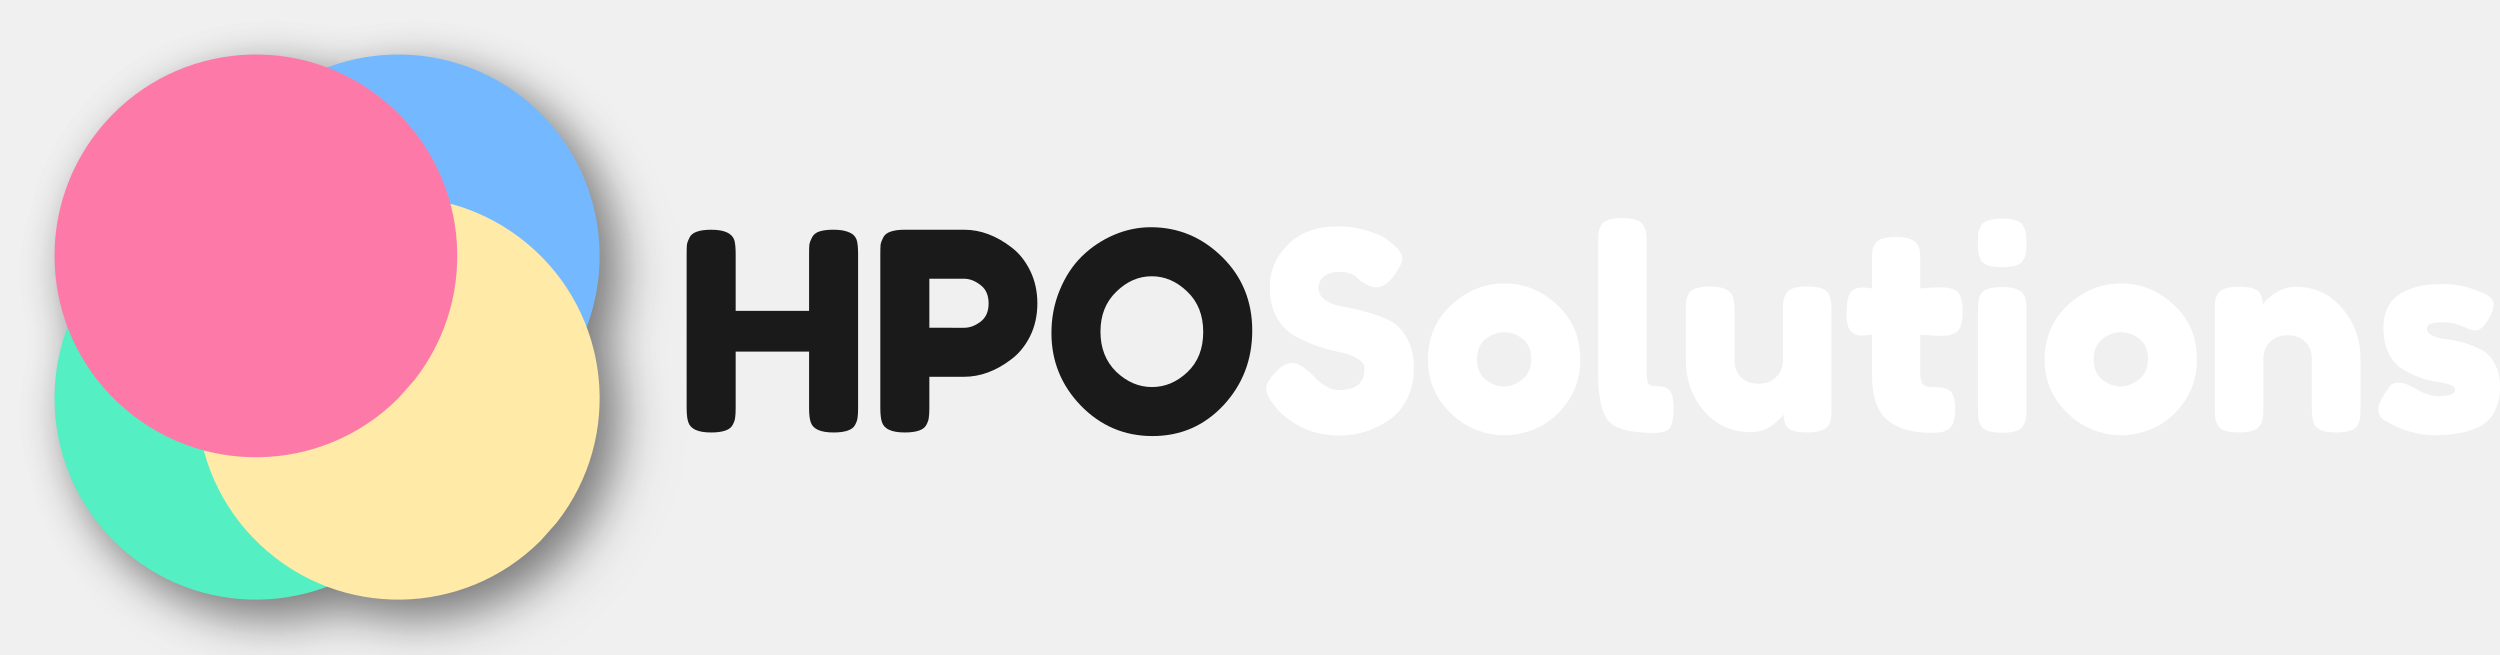
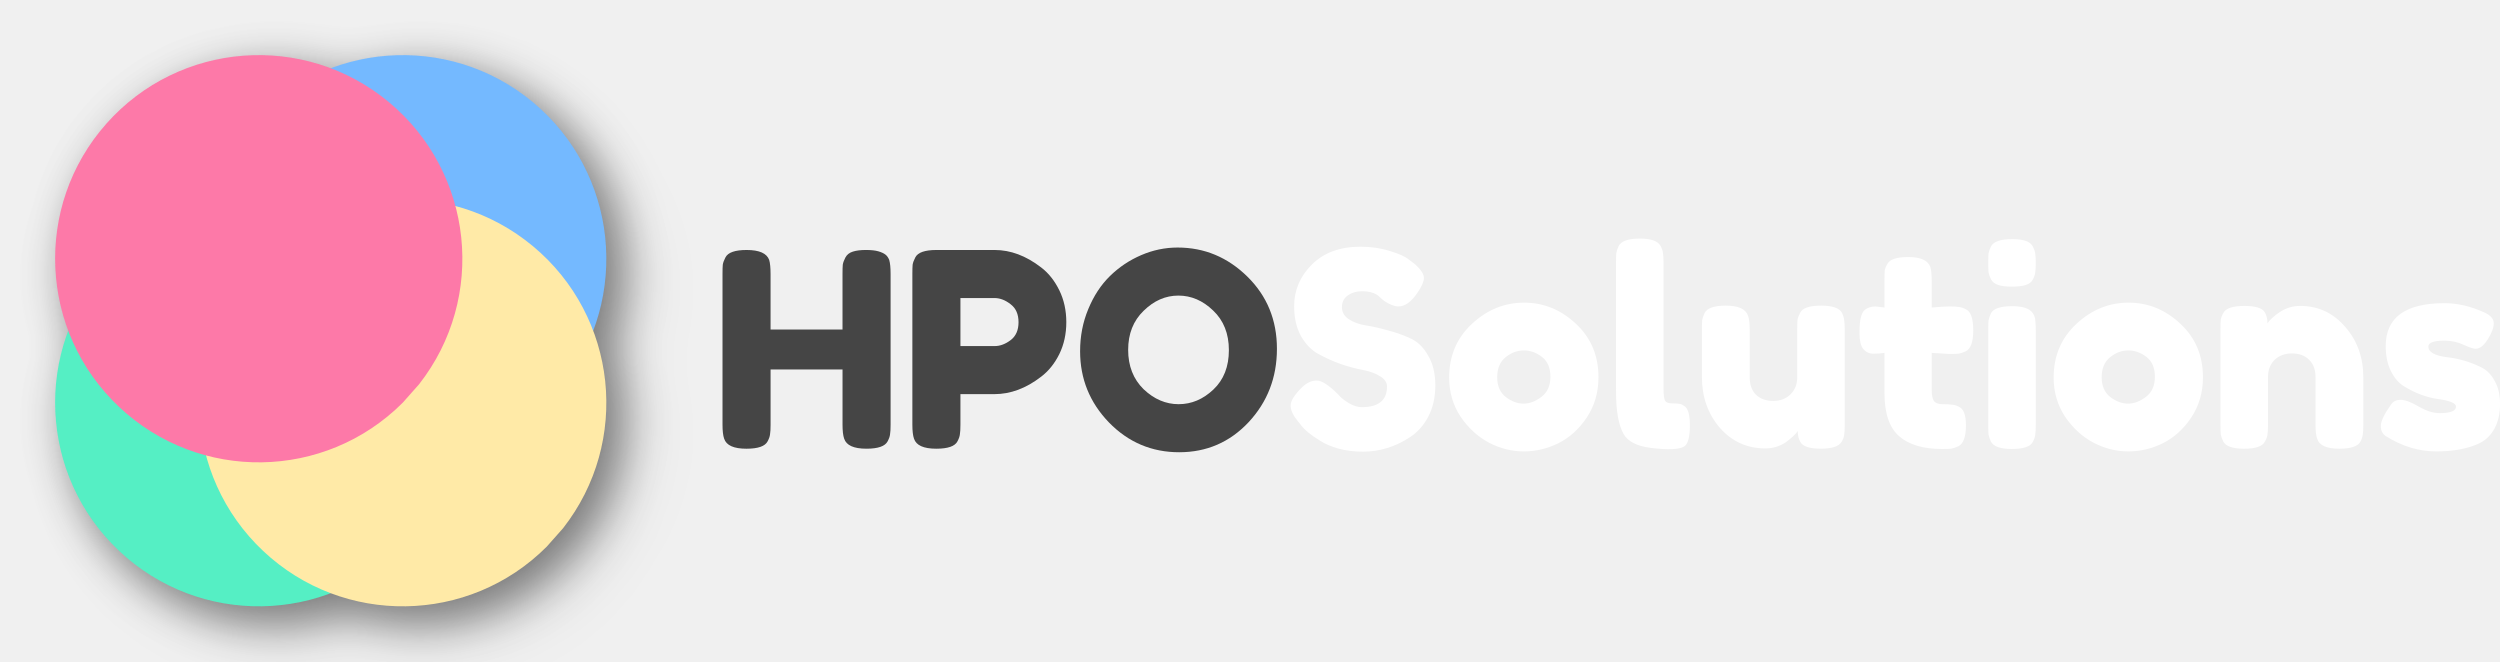
- <svg xmlns="http://www.w3.org/2000/svg" width="1241.494" height="324.853" viewBox="0 0 328.478 85.951" version="1.1" id="svg8">
+ <svg xmlns="http://www.w3.org/2000/svg" width="1227.793" height="324.853" viewBox="0 0 324.853 85.951" version="1.1" id="svg8">
  <defs id="defs2">
    <filter style="color-interpolation-filters:sRGB" id="filter1200">
      <feFlood flood-opacity="0.294" flood-color="rgb(0,0,0)" result="flood" id="feFlood1190" />
      <feComposite in="flood" in2="SourceGraphic" operator="in" result="composite1" id="feComposite1192" />
      <feGaussianBlur in="composite1" stdDeviation="3" result="blur" id="feGaussianBlur1194" />
      <feOffset dx="2" dy="2" result="offset" id="feOffset1196" />
      <feComposite in="SourceGraphic" in2="offset" operator="over" result="fbSourceGraphic" id="feComposite1198" />
      <feColorMatrix result="fbSourceGraphicAlpha" in="fbSourceGraphic" values="0 0 0 -1 0 0 0 0 -1 0 0 0 0 -1 0 0 0 0 1 0" id="feColorMatrix1202" />
      <feFlood id="feFlood1204" flood-opacity="0.294" flood-color="rgb(0,0,0)" result="flood" in="fbSourceGraphic" />
      <feComposite in2="fbSourceGraphic" id="feComposite1206" in="flood" operator="in" result="composite1" />
      <feGaussianBlur id="feGaussianBlur1208" in="composite1" stdDeviation="3" result="blur" />
      <feOffset id="feOffset1210" dx="2" dy="2" result="offset" />
      <feComposite in2="offset" id="feComposite1212" in="fbSourceGraphic" operator="over" result="composite2" />
    </filter>
    <filter style="color-interpolation-filters:sRGB" id="filter1224">
      <feFlood flood-opacity="0.294" flood-color="rgb(0,0,0)" result="flood" id="feFlood1214" />
      <feComposite in="flood" in2="SourceGraphic" operator="in" result="composite1" id="feComposite1216" />
      <feGaussianBlur in="composite1" stdDeviation="3" result="blur" id="feGaussianBlur1218" />
      <feOffset dx="2" dy="2" result="offset" id="feOffset1220" />
      <feComposite in="SourceGraphic" in2="offset" operator="over" result="composite2" id="feComposite1222" />
    </filter>
  </defs>
  <g id="layer1" transform="translate(-9.941333,-187.8788)">
    <g id="g900">
-       <g aria-label="IT SOLUTIONS" style="font-style:normal;font-variant:normal;font-weight:normal;font-stretch:normal;font-size:28.507px;line-height:1.25;font-family:Roboto;-inkscape-font-specification:Roboto;letter-spacing:0px;word-spacing:0px;fill:#4d4d4d;fill-opacity:1;stroke:none;stroke-width:0.713" id="text819" transform="translate(0,2.6705934e-6)">
-         <g aria-label="HPOSOLUTIONS" style="font-style:normal;font-variant:normal;font-weight:bold;font-stretch:normal;font-size:33.928px;line-height:1.25;font-family:'Fredoka One';-inkscape-font-specification:'Fredoka One Bold';letter-spacing:0px;word-spacing:0px;fill:#ffffff;fill-opacity:1;stroke:none;stroke-width:0.252" id="text832">
-           <g aria-label="HPOSolutions" style="font-style:normal;font-variant:normal;font-weight:normal;font-stretch:normal;font-size:36.392px;line-height:1.25;font-family:'Fredoka One';-inkscape-font-specification:'Fredoka One';letter-spacing:0px;word-spacing:0px;fill:#000000;fill-opacity:1;stroke:none;stroke-width:0.229" id="text853">
-             <path d="m 116.647,219.045 q 0.291,-0.546 0.983,-0.764 0.691,-0.218 1.747,-0.218 1.055,0 1.674,0.182 0.619,0.182 0.946,0.437 0.328,0.255 0.509,0.728 0.182,0.619 0.182,1.892 v 20.197 q 0,0.837 -0.073,1.274 -0.036,0.4 -0.328,0.946 -0.509,0.983 -2.839,0.983 -2.547,0 -2.984,-1.346 -0.218,-0.619 -0.218,-1.892 v -7.388 h -9.644 v 7.424 q 0,0.837 -0.073,1.274 -0.036,0.4 -0.328,0.946 -0.509,0.983 -2.839,0.983 -2.547,0 -2.984,-1.346 -0.218,-0.619 -0.218,-1.892 v -20.197 q 0,-0.837 0.036,-1.237 0.073,-0.437 0.364,-0.983 0.509,-0.983 2.839,-0.983 2.547,0 3.021,1.347 0.182,0.619 0.182,1.892 v 7.424 h 9.644 v -7.46 q 0,-0.837 0.036,-1.237 0.073,-0.437 0.364,-0.983 z" style="fill:#1a1a1a;stroke-width:0.229" id="path863" />
-             <path d="m 145.295,223.448 q 0.946,1.929 0.946,4.294 0,2.365 -0.946,4.294 -0.946,1.892 -2.438,3.021 -3.021,2.329 -6.259,2.329 h -4.549 v 4.112 q 0,0.837 -0.073,1.274 -0.036,0.4 -0.328,0.946 -0.509,0.983 -2.839,0.983 -2.547,0 -2.984,-1.346 -0.218,-0.619 -0.218,-1.892 v -20.197 q 0,-0.837 0.036,-1.237 0.073,-0.437 0.364,-0.983 0.509,-0.983 2.839,-0.983 h 7.788 q 3.202,0 6.223,2.329 1.492,1.128 2.438,3.057 z m -8.661,7.497 q 1.092,0 2.147,-0.801 1.055,-0.801 1.055,-2.402 0,-1.601 -1.055,-2.402 -1.055,-0.837 -2.183,-0.837 h -4.549 v 6.441 z" style="fill:#1a1a1a;stroke-width:0.229" id="path865" />
-             <path d="m 161.155,217.735 q 5.386,0 9.353,3.894 3.967,3.894 3.967,9.68 0,5.75 -3.785,9.826 -3.785,4.039 -9.316,4.039 -5.532,0 -9.425,-4.003 -3.858,-4.003 -3.858,-9.535 0,-3.021 1.092,-5.641 1.092,-2.657 2.911,-4.44 1.82,-1.783 4.185,-2.802 2.365,-1.019 4.876,-1.019 z m -6.623,13.72 q 0,3.239 2.074,5.277 2.111,2.002 4.695,2.002 2.584,0 4.658,-1.965 2.074,-1.965 2.074,-5.277 0,-3.312 -2.111,-5.313 -2.074,-2.002 -4.658,-2.002 -2.584,0 -4.658,2.038 -2.074,2.002 -2.074,5.24 z" style="fill:#1a1a1a;stroke-width:0.229" id="path867" />
-             <path d="m 177.255,240.989 q -0.946,-1.165 -0.946,-2.074 0,-0.946 1.565,-2.475 0.91,-0.873 1.929,-0.873 1.019,0 2.839,1.82 0.509,0.619 1.456,1.201 0.946,0.546 1.747,0.546 3.384,0 3.384,-2.766 0,-0.837 -0.946,-1.383 -0.91,-0.582 -2.293,-0.837 -1.383,-0.255 -2.984,-0.801 -1.601,-0.582 -2.984,-1.347 -1.383,-0.764 -2.329,-2.402 -0.91,-1.674 -0.91,-4.003 0,-3.202 2.365,-5.568 2.402,-2.402 6.514,-2.402 2.183,0 3.967,0.582 1.82,0.546 2.511,1.128 l 0.91,0.691 q 1.128,1.055 1.128,1.783 0,0.728 -0.873,2.002 -1.237,1.82 -2.547,1.82 -0.764,0 -1.892,-0.728 -0.109,-0.073 -0.437,-0.364 -0.291,-0.291 -0.546,-0.473 -0.764,-0.473 -1.965,-0.473 -1.165,0 -1.965,0.582 -0.764,0.546 -0.764,1.565 0,0.983 0.91,1.601 0.946,0.619 2.329,0.837 1.383,0.218 3.021,0.691 1.638,0.437 3.021,1.092 1.383,0.655 2.293,2.293 0.946,1.601 0.946,3.967 0,2.365 -0.946,4.185 -0.946,1.783 -2.475,2.766 -2.948,1.929 -6.296,1.929 -1.71,0 -3.239,-0.4 -1.528,-0.437 -2.475,-1.055 -1.929,-1.165 -2.693,-2.256 z" style="fill:#ffffff;stroke-width:0.229" id="path869" />
-             <path d="m 197.561,235.167 q 0,-4.367 3.057,-7.206 3.057,-2.839 6.987,-2.839 3.93,0 6.951,2.839 3.021,2.802 3.021,7.169 0,3.021 -1.565,5.386 -1.565,2.329 -3.821,3.457 -2.22,1.092 -4.622,1.092 -2.402,0 -4.658,-1.165 -2.256,-1.201 -3.821,-3.494 -1.528,-2.329 -1.528,-5.24 z m 7.606,2.62 q 1.165,0.873 2.365,0.873 1.201,0 2.402,-0.91 1.201,-0.91 1.201,-2.693 0,-1.783 -1.128,-2.657 -1.128,-0.873 -2.438,-0.873 -1.31,0 -2.438,0.91 -1.128,0.91 -1.128,2.693 0,1.747 1.165,2.657 z" style="fill:#ffffff;stroke-width:0.229" id="path871" />
-             <path d="m 219.927,219.736 q 0,-0.837 0.036,-1.237 0.073,-0.437 0.328,-0.983 0.509,-0.983 2.839,-0.983 2.22,0 2.766,0.983 0.291,0.546 0.328,0.983 0.073,0.437 0.073,1.274 v 16.849 q 0,1.31 0.218,1.674 0.218,0.328 0.946,0.328 0.764,0 1.019,0.073 0.255,0.036 0.619,0.291 0.728,0.473 0.728,2.584 0,2.293 -0.728,2.802 -0.946,0.655 -4.513,0.218 -2.802,-0.364 -3.639,-1.856 -1.019,-1.783 -1.019,-5.677 z" style="fill:#ffffff;stroke-width:0.229" id="path873" />
-             <path d="m 239.958,244.665 q -3.676,0 -6.114,-2.766 -2.402,-2.802 -2.402,-6.805 v -6.369 q 0,-0.873 0.036,-1.274 0.073,-0.4 0.328,-0.946 0.509,-0.983 2.839,-0.983 2.547,0 2.984,1.383 0.218,0.582 0.218,1.856 v 6.369 q 0,1.492 0.837,2.329 0.873,0.837 2.293,0.837 1.456,0 2.329,-0.873 0.91,-0.873 0.91,-2.293 v -6.441 q 0,-0.837 0.036,-1.237 0.073,-0.437 0.364,-0.983 0.473,-0.946 2.802,-0.946 2.293,0 2.802,0.983 0.255,0.546 0.291,0.983 0.073,0.4 0.073,1.237 v 12.883 q 0,0.801 -0.073,1.237 -0.036,0.4 -0.328,0.91 -0.546,0.946 -2.802,0.946 -2.22,0 -2.729,-0.873 -0.364,-0.619 -0.364,-1.492 -0.146,0.255 -0.655,0.728 -0.509,0.473 -0.983,0.801 -1.237,0.801 -2.693,0.801 z" style="fill:#ffffff;stroke-width:0.229" id="path875" />
-             <path d="m 264.612,232 -2.365,-0.146 v 5.022 q 0,0.983 0.291,1.419 0.328,0.437 1.165,0.437 0.873,0 1.31,0.073 0.473,0.036 0.983,0.328 0.837,0.473 0.837,2.438 0,2.293 -1.019,2.802 -0.546,0.255 -0.983,0.328 -0.4,0.036 -1.201,0.036 -3.785,0 -5.75,-1.71 -1.965,-1.71 -1.965,-5.786 v -5.386 q -0.691,0.109 -1.492,0.109 -0.801,0 -1.346,-0.619 -0.509,-0.619 -0.509,-2.111 0,-1.492 0.182,-2.147 0.182,-0.691 0.509,-0.983 0.582,-0.473 1.456,-0.473 l 1.201,0.146 v -3.748 q 0,-0.837 0.036,-1.237 0.073,-0.4 0.364,-0.873 0.473,-0.91 2.802,-0.91 2.475,0 2.948,1.346 0.182,0.582 0.182,1.856 v 3.566 q 1.601,-0.146 2.402,-0.146 0.837,0 1.237,0.073 0.437,0.036 0.983,0.328 0.946,0.473 0.946,2.802 0,2.293 -0.983,2.802 -0.546,0.255 -0.983,0.328 -0.4,0.036 -1.237,0.036 z" style="fill:#ffffff;stroke-width:0.229" id="path877" />
-             <path d="m 269.824,228.762 q 0,-0.837 0.036,-1.237 0.073,-0.437 0.328,-0.983 0.509,-0.946 2.839,-0.946 1.747,0 2.475,0.619 0.619,0.509 0.655,1.565 0.036,0.364 0.036,1.055 v 12.737 q 0,0.837 -0.073,1.274 -0.036,0.4 -0.328,0.946 -0.473,0.946 -2.802,0.946 -2.293,0 -2.802,-0.983 -0.255,-0.546 -0.328,-0.946 -0.036,-0.4 -0.036,-1.274 z m 5.968,-6.732 q -0.255,0.509 -0.946,0.728 -0.691,0.218 -1.856,0.218 -1.128,0 -1.82,-0.218 -0.691,-0.218 -0.983,-0.764 -0.255,-0.546 -0.328,-0.946 -0.036,-0.437 -0.036,-1.274 0,-0.837 0.036,-1.237 0.073,-0.437 0.328,-0.946 0.509,-0.983 2.839,-0.983 2.293,0 2.766,0.983 0.291,0.546 0.328,0.983 0.073,0.4 0.073,1.237 0,0.837 -0.073,1.274 -0.036,0.4 -0.328,0.946 z" style="fill:#ffffff;stroke-width:0.229" id="path879" />
-             <path d="m 278.589,235.167 q 0,-4.367 3.057,-7.206 3.057,-2.839 6.987,-2.839 3.93,0 6.951,2.839 3.021,2.802 3.021,7.169 0,3.021 -1.565,5.386 -1.565,2.329 -3.821,3.457 -2.22,1.092 -4.622,1.092 -2.402,0 -4.658,-1.165 -2.256,-1.201 -3.821,-3.494 -1.528,-2.329 -1.528,-5.24 z m 7.606,2.62 q 1.165,0.873 2.365,0.873 1.201,0 2.402,-0.91 1.201,-0.91 1.201,-2.693 0,-1.783 -1.128,-2.657 -1.128,-0.873 -2.438,-0.873 -1.31,0 -2.438,0.91 -1.128,0.91 -1.128,2.693 0,1.747 1.165,2.657 z" style="fill:#ffffff;stroke-width:0.229" id="path881" />
-             <path d="m 311.618,225.559 q 3.639,0 6.041,2.802 2.438,2.766 2.438,6.769 v 6.405 q 0,0.837 -0.073,1.274 -0.036,0.4 -0.291,0.91 -0.509,0.983 -2.839,0.983 -2.584,0 -2.984,-1.346 -0.218,-0.619 -0.218,-1.856 v -6.405 q 0,-1.492 -0.873,-2.329 -0.837,-0.837 -2.293,-0.837 -1.419,0 -2.329,0.873 -0.873,0.873 -0.873,2.293 v 6.441 q 0,0.837 -0.073,1.274 -0.036,0.4 -0.328,0.91 -0.473,0.983 -2.802,0.983 -2.293,0 -2.802,-0.983 -0.255,-0.546 -0.328,-0.946 -0.036,-0.437 -0.036,-1.274 v -12.883 q 0,-0.801 0.036,-1.201 0.073,-0.437 0.364,-0.946 0.509,-0.91 2.802,-0.91 2.22,0 2.729,0.837 0.364,0.619 0.364,1.492 0.146,-0.255 0.655,-0.728 0.509,-0.473 0.983,-0.764 1.237,-0.837 2.729,-0.837 z" style="fill:#ffffff;stroke-width:0.229" id="path883" />
-             <path d="m 323.135,243.027 q -0.691,-0.437 -0.691,-1.383 0,-0.946 1.383,-2.875 0.4,-0.619 1.274,-0.619 0.91,0 2.438,0.91 1.528,0.873 2.766,0.873 2.22,0 2.22,-0.873 0,-0.691 -2.438,-1.019 -2.293,-0.328 -4.549,-1.71 -1.055,-0.655 -1.747,-2.038 -0.691,-1.419 -0.691,-3.348 0,-5.75 7.897,-5.75 2.584,0 5.313,1.237 1.274,0.582 1.274,1.456 0,0.873 -0.801,2.147 -0.801,1.274 -1.638,1.274 -0.437,0 -1.638,-0.546 -1.165,-0.546 -2.547,-0.546 -2.147,0 -2.147,0.801 0,1.092 2.475,1.419 2.402,0.255 4.658,1.383 1.055,0.509 1.747,1.783 0.728,1.237 0.728,3.13 0,1.892 -0.728,3.239 -0.691,1.31 -1.965,1.965 -2.329,1.128 -5.859,1.128 -3.494,0 -6.732,-2.038 z" style="fill:#ffffff;stroke-width:0.229" id="path885" />
-           </g>
-         </g>
-       </g>
      <g id="g826" transform="translate(0,-1.9147701e-5)">
        <g id="g936" style="filter:url(#filter1200)">
          <path d="m 227.115,139.05 a 26.458,26.458 0 0 1 -25.659,26.446 26.458,26.458 0 0 1 -27.209,-24.849 26.458,26.458 0 0 1 24.016,-27.947 26.458,26.458 0 0 1 28.66,23.161" id="path817" style="fill:#55efc4;fill-opacity:1;stroke:none;stroke-width:1.048;stroke-miterlimit:4;stroke-dasharray:none;stroke-opacity:1" transform="rotate(45)" />
          <path d="m 227.115,112.592 a 26.458,26.458 0 0 1 -25.659,26.446 26.458,26.458 0 0 1 -27.209,-24.849 26.458,26.458 0 0 1 24.016,-27.947 26.458,26.458 0 0 1 28.66,23.161" id="path817-3" style="fill:#74b9ff;fill-opacity:1;stroke:none;stroke-width:1.048;stroke-miterlimit:4;stroke-dasharray:none;stroke-opacity:1" transform="rotate(45)" />
          <path d="m 240.344,125.821 a 26.458,26.458 0 0 1 -25.659,26.446 26.458,26.458 0 0 1 -27.209,-24.849 26.458,26.458 0 0 1 24.016,-27.947 26.458,26.458 0 0 1 28.66,23.161" id="path817-3-6" style="fill:#ffeaa7;fill-opacity:1;stroke:none;stroke-width:1.048;stroke-miterlimit:4;stroke-dasharray:none;stroke-opacity:1" transform="rotate(45)" />
          <path d="m 213.885,125.821 a 26.458,26.458 0 0 1 -25.659,26.446 26.458,26.458 0 0 1 -27.209,-24.849 26.458,26.458 0 0 1 24.016,-27.947 26.458,26.458 0 0 1 28.66,23.161" id="path817-3-6-3" style="fill:#fd79a8;fill-opacity:1;stroke:none;stroke-width:1.048;stroke-miterlimit:4;stroke-dasharray:none;stroke-opacity:1" transform="rotate(45)" />
        </g>
      </g>
+       <g aria-label="HPOSolutions" style="font-style:normal;font-weight:normal;font-size:35.278px;line-height:1.25;font-family:sans-serif;letter-spacing:0px;word-spacing:0px;fill:#000000;fill-opacity:1;stroke:none;stroke-width:0.265" id="text854">
+         <path d="m 119.81,221.314 q 0.282,-0.529 0.953,-0.741 0.67,-0.212 1.693,-0.212 1.023,0 1.623,0.176 0.6,0.176 0.917,0.423 0.318,0.247 0.494,0.706 0.176,0.6 0.176,1.834 v 19.579 q 0,0.811 -0.071,1.235 -0.035,0.388 -0.318,0.917 -0.494,0.953 -2.752,0.953 -2.469,0 -2.893,-1.305 -0.212,-0.6 -0.212,-1.834 v -7.161 h -9.349 v 7.197 q 0,0.811 -0.071,1.235 -0.035,0.388 -0.318,0.917 -0.494,0.953 -2.752,0.953 -2.469,0 -2.893,-1.305 -0.212,-0.6 -0.212,-1.834 v -19.579 q 0,-0.811 0.035,-1.199 0.071,-0.423 0.353,-0.953 0.494,-0.953 2.752,-0.953 2.469,0 2.928,1.305 0.176,0.6 0.176,1.834 v 7.197 h 9.349 v -7.232 q 0,-0.811 0.035,-1.199 0.071,-0.423 0.353,-0.953 z" style="font-size:35.278px;fill:#454545;fill-opacity:1" id="path860" />
+         <path d="m 147.582,225.582 q 0.917,1.87 0.917,4.163 0,2.293 -0.917,4.163 -0.917,1.834 -2.364,2.928 -2.928,2.258 -6.068,2.258 h -4.41 v 3.986 q 0,0.811 -0.07,1.235 -0.035,0.388 -0.318,0.917 -0.494,0.953 -2.752,0.953 -2.469,0 -2.893,-1.305 -0.212,-0.6 -0.212,-1.834 v -19.579 q 0,-0.811 0.035,-1.199 0.071,-0.423 0.353,-0.953 0.494,-0.953 2.752,-0.953 h 7.549 q 3.104,0 6.032,2.258 1.446,1.094 2.364,2.963 z m -8.396,7.267 q 1.058,0 2.081,-0.776 1.023,-0.776 1.023,-2.328 0,-1.552 -1.023,-2.328 -1.023,-0.811 -2.117,-0.811 h -4.41 v 6.244 z" style="font-size:35.278px;fill:#454545;fill-opacity:1" id="path862" />
+         <path d="m 162.956,220.044 q 5.221,0 9.066,3.775 3.845,3.775 3.845,9.384 0,5.574 -3.669,9.525 -3.669,3.916 -9.031,3.916 -5.362,0 -9.137,-3.881 -3.739,-3.881 -3.739,-9.243 0,-2.928 1.058,-5.468 1.058,-2.575 2.822,-4.304 1.764,-1.729 4.057,-2.716 2.293,-0.988 4.727,-0.988 z m -6.421,13.3 q 0,3.14 2.011,5.115 2.046,1.94 4.551,1.94 2.505,0 4.516,-1.905 2.011,-1.905 2.011,-5.115 0,-3.21 -2.046,-5.151 -2.011,-1.94 -4.516,-1.94 -2.505,0 -4.516,1.976 -2.011,1.94 -2.011,5.08 z" style="font-size:35.278px;fill:#454545;fill-opacity:1" id="path864" />
+         <path d="m 178.563,242.586 q -0.917,-1.129 -0.917,-2.011 0,-0.917 1.517,-2.399 0.882,-0.847 1.87,-0.847 0.988,0 2.752,1.764 0.494,0.6 1.411,1.164 0.917,0.529 1.693,0.529 3.281,0 3.281,-2.681 0,-0.811 -0.917,-1.341 -0.882,-0.564 -2.223,-0.811 -1.341,-0.247 -2.893,-0.776 -1.552,-0.564 -2.893,-1.305 -1.341,-0.741 -2.258,-2.328 -0.882,-1.623 -0.882,-3.881 0,-3.104 2.293,-5.397 2.328,-2.328 6.315,-2.328 2.117,0 3.845,0.564 1.764,0.529 2.434,1.094 l 0.882,0.67 q 1.094,1.023 1.094,1.729 0,0.706 -0.847,1.94 -1.199,1.764 -2.469,1.764 -0.741,0 -1.834,-0.706 -0.106,-0.071 -0.423,-0.353 -0.282,-0.282 -0.529,-0.459 -0.741,-0.459 -1.905,-0.459 -1.129,0 -1.905,0.564 -0.741,0.529 -0.741,1.517 0,0.953 0.882,1.552 0.917,0.6 2.258,0.811 1.341,0.212 2.928,0.67 1.587,0.423 2.928,1.058 1.341,0.635 2.223,2.223 0.917,1.552 0.917,3.845 0,2.293 -0.917,4.057 -0.917,1.729 -2.399,2.681 -2.857,1.87 -6.103,1.87 -1.658,0 -3.14,-0.388 -1.482,-0.423 -2.399,-1.023 -1.87,-1.129 -2.611,-2.187 z" style="font-size:35.278px;fill:#ffffff" id="path866" />
+         <path d="m 198.247,236.942 q 0,-4.233 2.963,-6.985 2.963,-2.752 6.773,-2.752 3.81,0 6.738,2.752 2.928,2.716 2.928,6.95 0,2.928 -1.517,5.221 -1.517,2.258 -3.704,3.351 -2.152,1.058 -4.48,1.058 -2.328,0 -4.516,-1.129 -2.187,-1.164 -3.704,-3.387 -1.482,-2.258 -1.482,-5.08 z m 7.373,2.54 q 1.129,0.847 2.293,0.847 1.164,0 2.328,-0.882 1.164,-0.882 1.164,-2.611 0,-1.729 -1.094,-2.575 -1.094,-0.847 -2.364,-0.847 -1.27,0 -2.364,0.882 -1.094,0.882 -1.094,2.611 0,1.693 1.129,2.575 z" style="font-size:35.278px;fill:#ffffff" id="path868" />
+         <path d="m 219.929,221.984 q 0,-0.811 0.035,-1.199 0.07,-0.423 0.318,-0.953 0.494,-0.953 2.752,-0.953 2.152,0 2.681,0.953 0.282,0.529 0.318,0.953 0.071,0.423 0.071,1.235 v 16.334 q 0,1.27 0.212,1.623 0.212,0.318 0.917,0.318 0.741,0 0.988,0.07 0.247,0.035 0.6,0.282 0.706,0.459 0.706,2.505 0,2.223 -0.706,2.716 -0.917,0.635 -4.374,0.212 -2.716,-0.353 -3.528,-1.799 -0.988,-1.729 -0.988,-5.503 z" style="font-size:35.278px;fill:#ffffff" id="path870" />
+         <path d="m 239.346,246.149 q -3.563,0 -5.927,-2.681 -2.328,-2.716 -2.328,-6.597 v -6.174 q 0,-0.847 0.035,-1.235 0.07,-0.388 0.318,-0.917 0.494,-0.953 2.752,-0.953 2.469,0 2.893,1.341 0.212,0.564 0.212,1.799 v 6.174 q 0,1.446 0.811,2.258 0.847,0.811 2.223,0.811 1.411,0 2.258,-0.847 0.882,-0.847 0.882,-2.223 v -6.244 q 0,-0.811 0.035,-1.199 0.07,-0.423 0.353,-0.953 0.459,-0.917 2.716,-0.917 2.223,0 2.716,0.953 0.247,0.529 0.282,0.953 0.071,0.388 0.071,1.199 v 12.488 q 0,0.776 -0.071,1.199 -0.035,0.388 -0.318,0.882 -0.529,0.917 -2.716,0.917 -2.152,0 -2.646,-0.847 -0.353,-0.6 -0.353,-1.446 -0.141,0.247 -0.635,0.706 -0.494,0.459 -0.953,0.776 -1.199,0.776 -2.611,0.776 z" style="font-size:35.278px;fill:#ffffff" id="path872" />
+         <path d="m 263.246,233.873 -2.293,-0.141 v 4.868 q 0,0.953 0.282,1.376 0.318,0.423 1.129,0.423 0.847,0 1.27,0.071 0.459,0.035 0.953,0.318 0.811,0.459 0.811,2.364 0,2.223 -0.988,2.716 -0.529,0.247 -0.953,0.318 -0.388,0.035 -1.164,0.035 -3.669,0 -5.574,-1.658 -1.905,-1.658 -1.905,-5.609 v -5.221 q -0.67,0.106 -1.446,0.106 -0.776,0 -1.305,-0.6 -0.494,-0.6 -0.494,-2.046 0,-1.446 0.176,-2.081 0.176,-0.67 0.494,-0.953 0.564,-0.459 1.411,-0.459 l 1.164,0.141 v -3.634 q 0,-0.811 0.035,-1.199 0.071,-0.388 0.353,-0.847 0.459,-0.882 2.716,-0.882 2.399,0 2.857,1.305 0.176,0.564 0.176,1.799 v 3.457 q 1.552,-0.141 2.328,-0.141 0.811,0 1.199,0.071 0.423,0.035 0.953,0.318 0.917,0.459 0.917,2.716 0,2.223 -0.953,2.716 -0.529,0.247 -0.953,0.318 -0.388,0.035 -1.199,0.035 z" style="font-size:35.278px;fill:#ffffff" id="path874" />
+         <path d="m 268.298,230.733 q 0,-0.811 0.035,-1.199 0.07,-0.423 0.318,-0.953 0.494,-0.917 2.752,-0.917 1.693,0 2.399,0.6 0.6,0.494 0.635,1.517 0.035,0.353 0.035,1.023 v 12.347 q 0,0.811 -0.071,1.235 -0.035,0.388 -0.318,0.917 -0.459,0.917 -2.716,0.917 -2.223,0 -2.716,-0.953 -0.247,-0.529 -0.318,-0.917 -0.035,-0.388 -0.035,-1.235 z m 5.786,-6.526 q -0.247,0.494 -0.917,0.706 -0.67,0.212 -1.799,0.212 -1.094,0 -1.764,-0.212 -0.67,-0.212 -0.953,-0.741 -0.247,-0.529 -0.318,-0.917 -0.035,-0.423 -0.035,-1.235 0,-0.811 0.035,-1.199 0.07,-0.423 0.318,-0.917 0.494,-0.953 2.752,-0.953 2.223,0 2.681,0.953 0.282,0.529 0.318,0.953 0.071,0.388 0.071,1.199 0,0.811 -0.071,1.235 -0.035,0.388 -0.318,0.917 z" style="font-size:35.278px;fill:#ffffff" id="path876" />
+         <path d="m 276.795,236.942 q 0,-4.233 2.963,-6.985 2.963,-2.752 6.773,-2.752 3.81,0 6.738,2.752 2.928,2.716 2.928,6.95 0,2.928 -1.517,5.221 -1.517,2.258 -3.704,3.351 -2.152,1.058 -4.48,1.058 -2.328,0 -4.516,-1.129 -2.187,-1.164 -3.704,-3.387 -1.482,-2.258 -1.482,-5.08 z m 7.373,2.54 q 1.129,0.847 2.293,0.847 1.164,0 2.328,-0.882 1.164,-0.882 1.164,-2.611 0,-1.729 -1.094,-2.575 -1.094,-0.847 -2.364,-0.847 -1.27,0 -2.364,0.882 -1.094,0.882 -1.094,2.611 0,1.693 1.129,2.575 z" style="font-size:35.278px;fill:#ffffff" id="path878" />
+         <path d="m 308.814,227.629 q 3.528,0 5.856,2.716 2.364,2.681 2.364,6.562 v 6.209 q 0,0.811 -0.071,1.235 -0.035,0.388 -0.282,0.882 -0.494,0.953 -2.752,0.953 -2.505,0 -2.893,-1.305 -0.212,-0.6 -0.212,-1.799 v -6.209 q 0,-1.446 -0.847,-2.258 -0.811,-0.811 -2.223,-0.811 -1.376,0 -2.258,0.847 -0.847,0.847 -0.847,2.223 v 6.244 q 0,0.811 -0.071,1.235 -0.035,0.388 -0.318,0.882 -0.459,0.953 -2.716,0.953 -2.223,0 -2.716,-0.953 -0.247,-0.529 -0.318,-0.917 -0.035,-0.423 -0.035,-1.235 v -12.488 q 0,-0.776 0.035,-1.164 0.071,-0.423 0.353,-0.917 0.494,-0.882 2.716,-0.882 2.152,0 2.646,0.811 0.353,0.6 0.353,1.446 0.141,-0.247 0.635,-0.706 0.494,-0.459 0.953,-0.741 1.199,-0.811 2.646,-0.811 z" style="font-size:35.278px;fill:#ffffff" id="path880" />
+         <path d="m 319.978,244.562 q -0.67,-0.423 -0.67,-1.341 0,-0.917 1.341,-2.787 0.388,-0.6 1.235,-0.6 0.882,0 2.364,0.882 1.482,0.847 2.681,0.847 2.152,0 2.152,-0.847 0,-0.67 -2.364,-0.988 -2.223,-0.318 -4.41,-1.658 -1.023,-0.635 -1.693,-1.976 -0.67,-1.376 -0.67,-3.246 0,-5.574 7.655,-5.574 2.505,0 5.151,1.199 1.235,0.564 1.235,1.411 0,0.847 -0.776,2.081 -0.776,1.235 -1.587,1.235 -0.423,0 -1.587,-0.529 -1.129,-0.529 -2.469,-0.529 -2.081,0 -2.081,0.776 0,1.058 2.399,1.376 2.328,0.247 4.516,1.341 1.023,0.494 1.693,1.729 0.706,1.199 0.706,3.034 0,1.834 -0.706,3.14 -0.67,1.27 -1.905,1.905 -2.258,1.094 -5.68,1.094 -3.387,0 -6.526,-1.976 z" style="font-size:35.278px;fill:#ffffff" id="path882" />
+       </g>
    </g>
  </g>
</svg>
